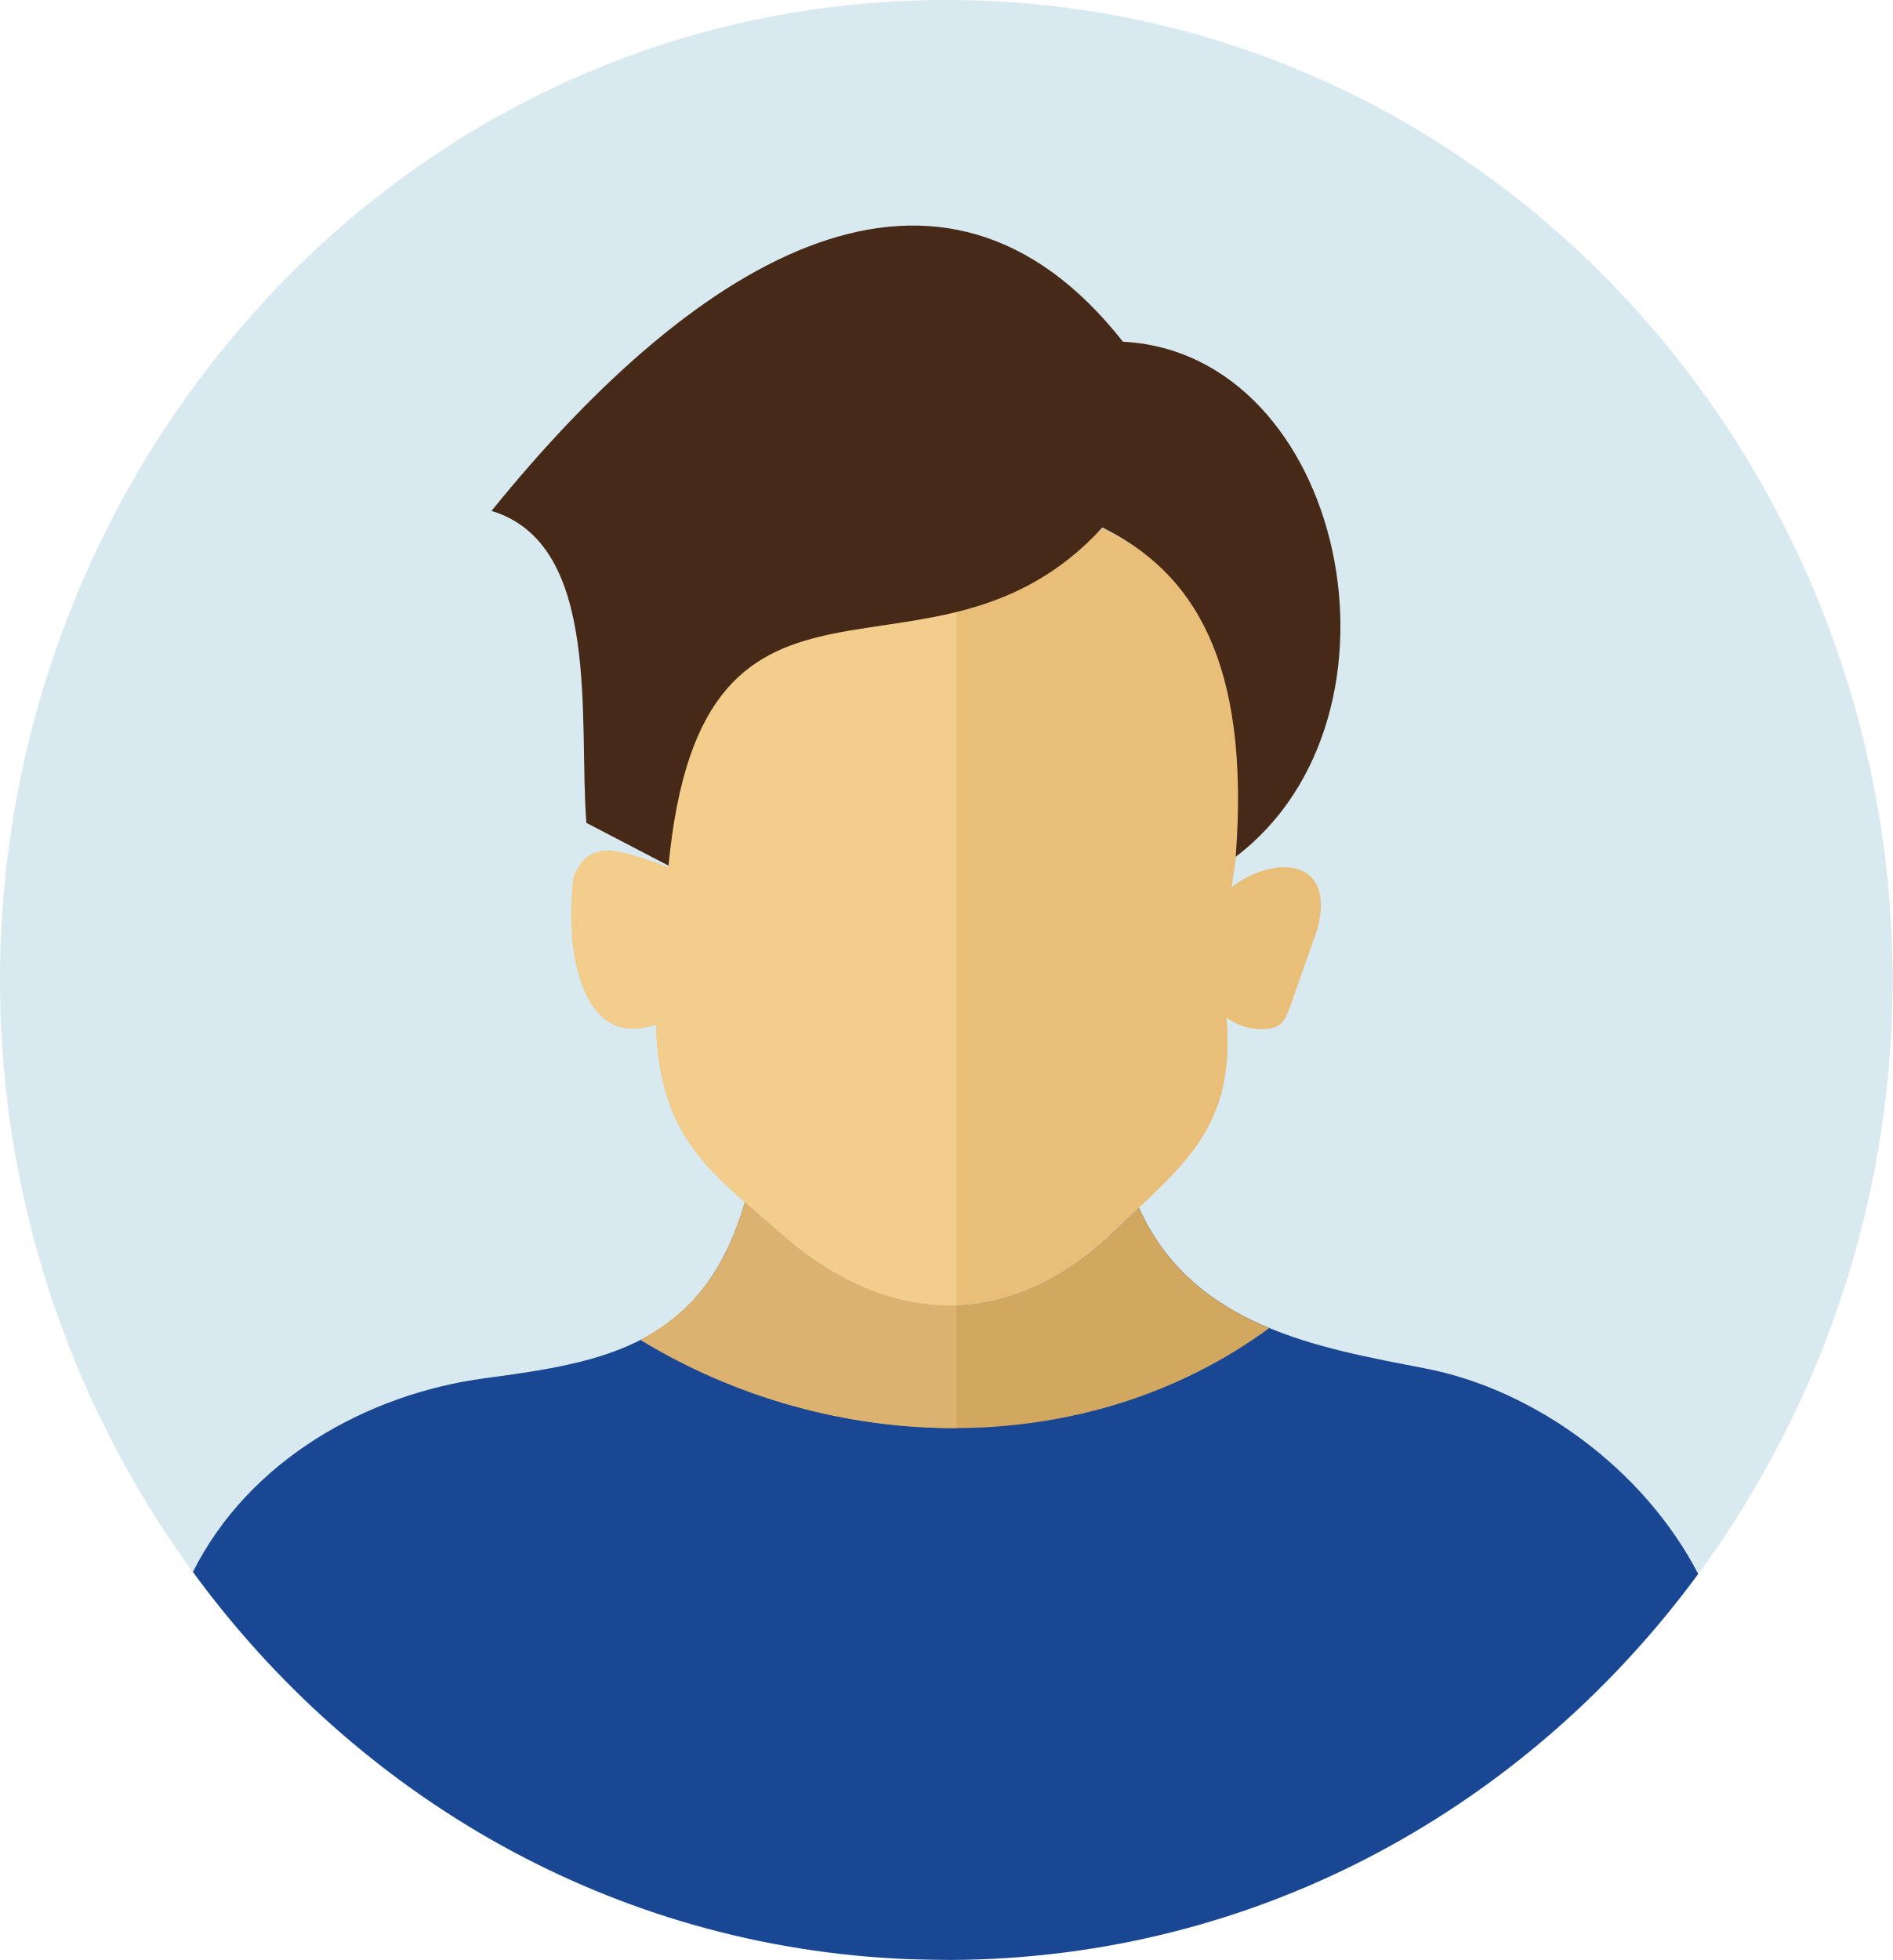
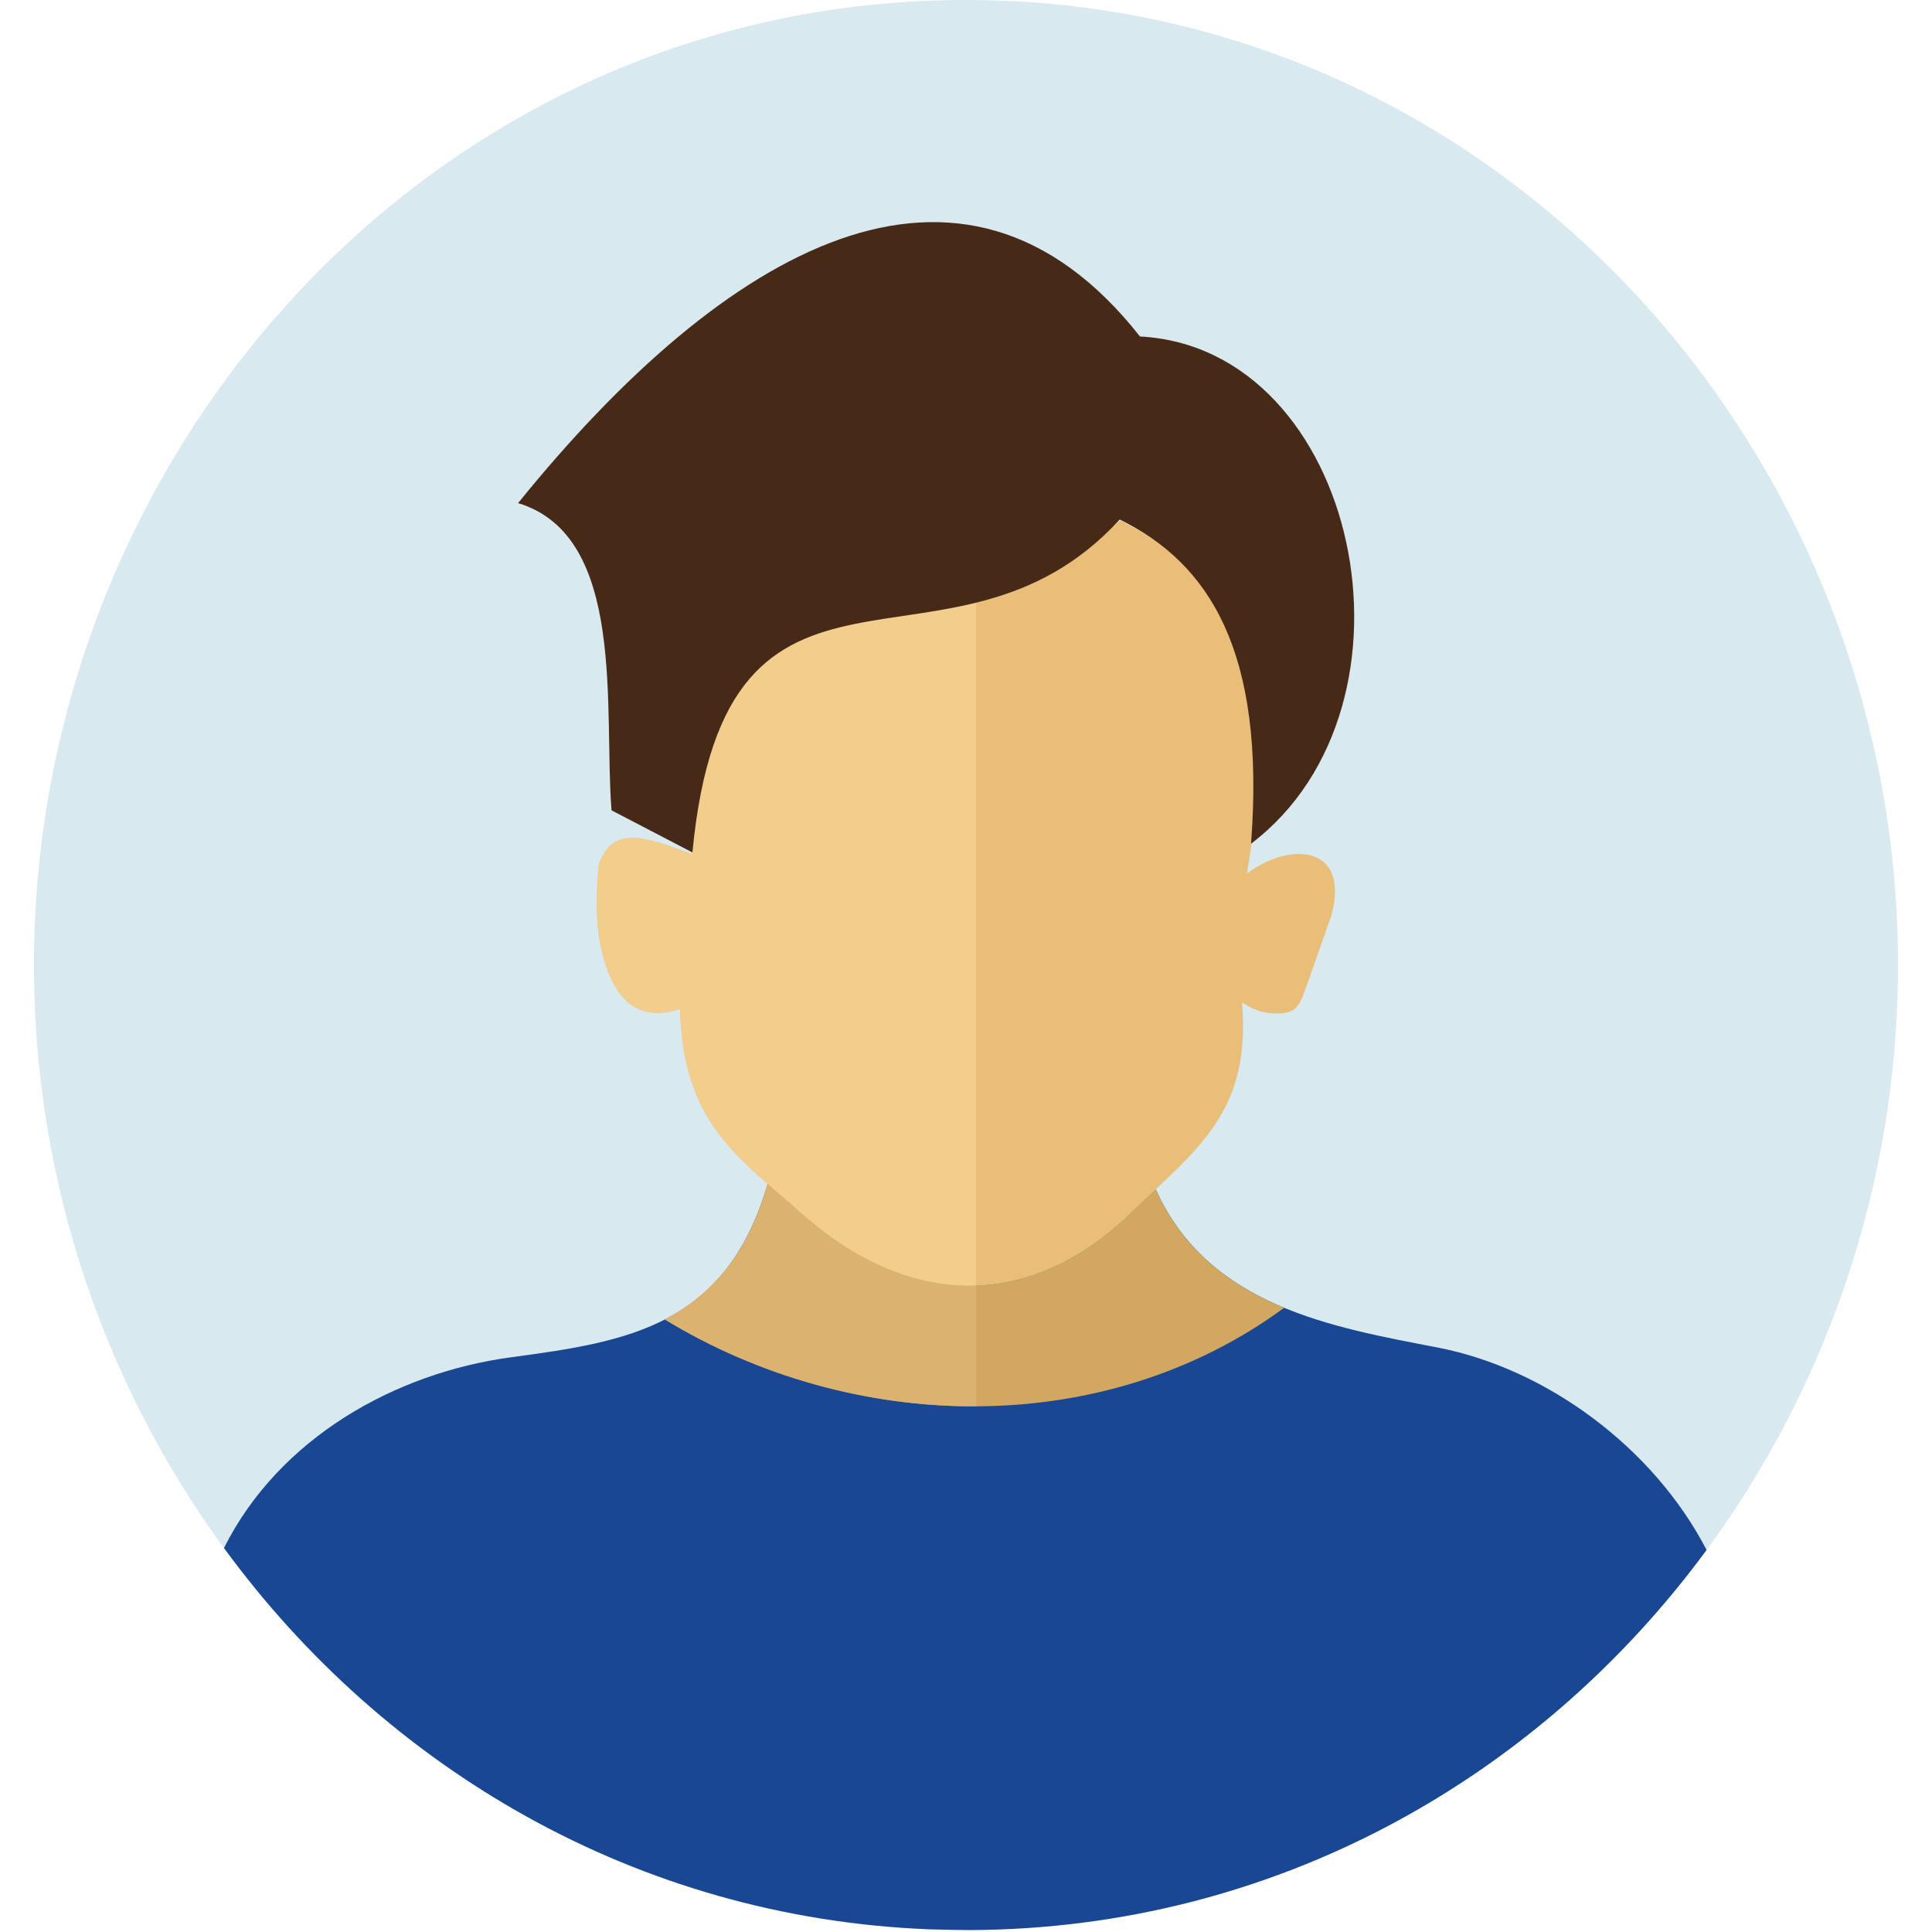
- <svg xmlns="http://www.w3.org/2000/svg" shape-rendering="geometricPrecision" text-rendering="geometricPrecision" image-rendering="optimizeQuality" fill-rule="evenodd" clip-rule="evenodd" viewBox="0 0 494 511.5">
+ <svg xmlns="http://www.w3.org/2000/svg" shape-rendering="geometricPrecision" text-rendering="geometricPrecision" image-rendering="optimizeQuality" fill-rule="evenodd" clip-rule="evenodd" viewBox="-9 0 512 512">
  <path fill="#D9E9F0" fill-rule="nonzero" d="M246.999 0c139.846 0 247 118.492 247 255.749 0 137.286-107.146 255.751-247 255.751C107.136 511.5 0 393.041 0 255.749 0 119.253 106.347 0 246.999 0z" />
  <path fill="#194794" fill-rule="nonzero" d="M443.262 410.755c-44.365 60.337-114.245 100.375-195.179 100.731a485.973 485.973 0 01-10.864-.202c-77.469-3.082-144.112-42.601-186.864-101.048 14.588-29.09 45.279-46.423 76.205-50.56 31.076-4.154 56.937-8.371 67.876-45.937 2.831 2.48 5.803 4.983 8.835 7.677 28.308 25.167 60.205 26.261 87.478-.041 2.24-2.168 4.433-4.208 6.53-6.193 13.959 31.067 46.917 36.552 74.708 41.926 28.807 5.565 57.181 26.462 71.275 53.647z" />
  <path fill="#D2A75F" fill-rule="nonzero" d="M297.279 315.189c7.303 16.248 19.804 25.504 34.034 31.396-48.137 35.317-114.594 33.276-164.102 3.093 14.996-8.076 22.505-19.772 27.209-35.947 2.83 2.479 5.812 4.982 8.849 7.685 28.31 25.169 60.208 26.261 87.481-.04 2.24-2.168 4.432-4.209 6.529-6.187z" />
  <path fill="#DBB26F" fill-rule="nonzero" d="M249.676 372.686c-28.788.127-57.743-7.941-82.465-23.008 14.94-8.044 22.641-19.923 27.217-35.947 2.838 2.479 5.804 4.982 8.841 7.685 14.869 13.218 30.742 19.795 46.407 19.253v32.017z" />
  <path fill="#E9BE79" d="M149.695 229.121c3.736-10.692 12.422-7.254 24.8-2.737-4.944-22.418.89-39.929 18.442-52.069 37.446-25.908 54.37-3.733 94.957-36.414 23.316 11.743 44.177 31.595 33.547 93.617 11.252-8.527 27.477-7.732 22.374 11.156l-6.972 19.747c-1.667 4.726-2.782 6.44-8.754 6.119-2.64-.14-5.293-1.156-7.94-2.906 2.445 29.138-11.701 38.645-29.404 55.732-27.267 26.312-59.166 25.226-87.468.048-16.578-14.745-31.301-23.7-32.035-54.014-4.3 1.317-8.362 1.557-11.912-.461-7.072-4.025-9.648-15.739-10.035-23.243-.154-3.015-.026-11.503.4-14.575z" />
  <path fill="#F2CD8C" d="M149.696 229.121c3.739-10.693 12.419-7.251 24.799-2.737l-.111-.534.111.061c6.452-67.735 40.082-57.55 75.178-66.2v180.957c-15.661.548-31.528-6.024-46.398-19.254-16.577-14.745-31.301-23.697-32.031-54.012-4.297 1.314-8.364 1.555-11.911-.463-10.301-5.863-11.132-27.064-9.637-37.818z" />
  <path fill="#462917" d="M128.296 133.328c54.61-67.481 117.552-104.183 164.815-44.153 57.919 3.041 78.011 97.546 29.434 134.416 3.891-51.331-11.304-74.352-34.8-85.921-44.719 48.763-104.421-4.43-113.25 88.238l-21.432-11.162c-2.128-26.578 4.097-72.688-24.767-81.418z" />
</svg>
